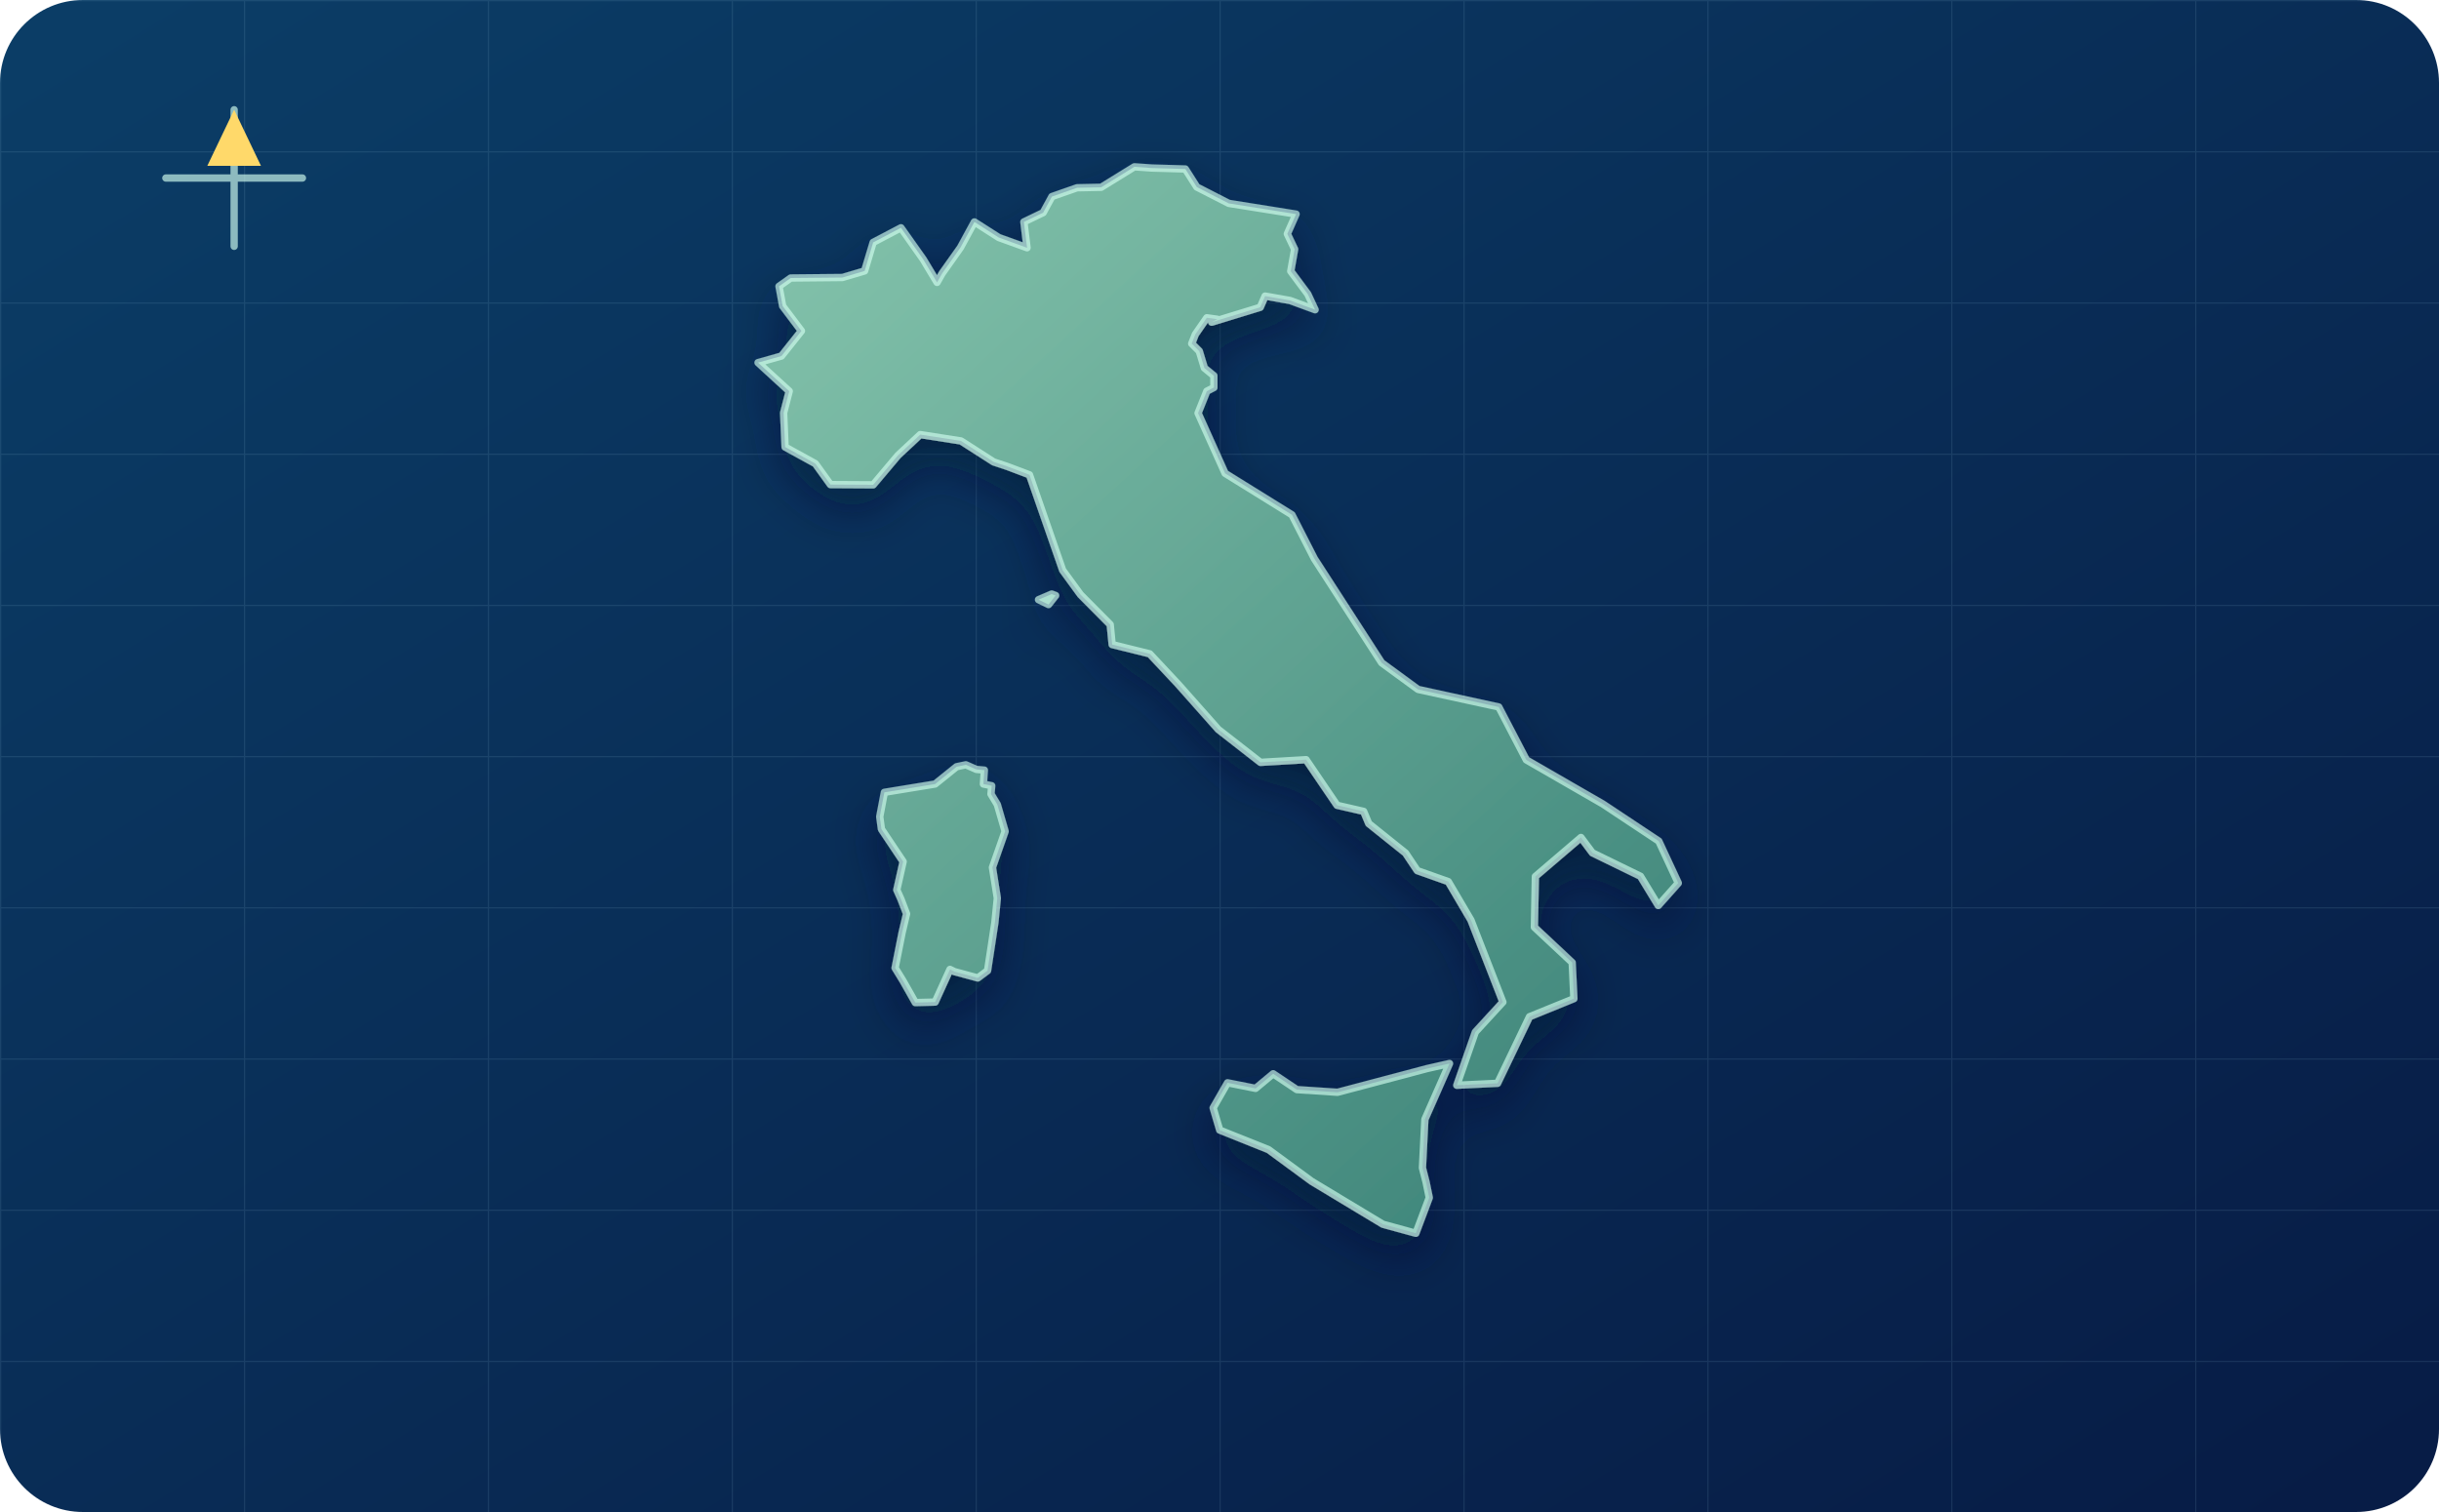
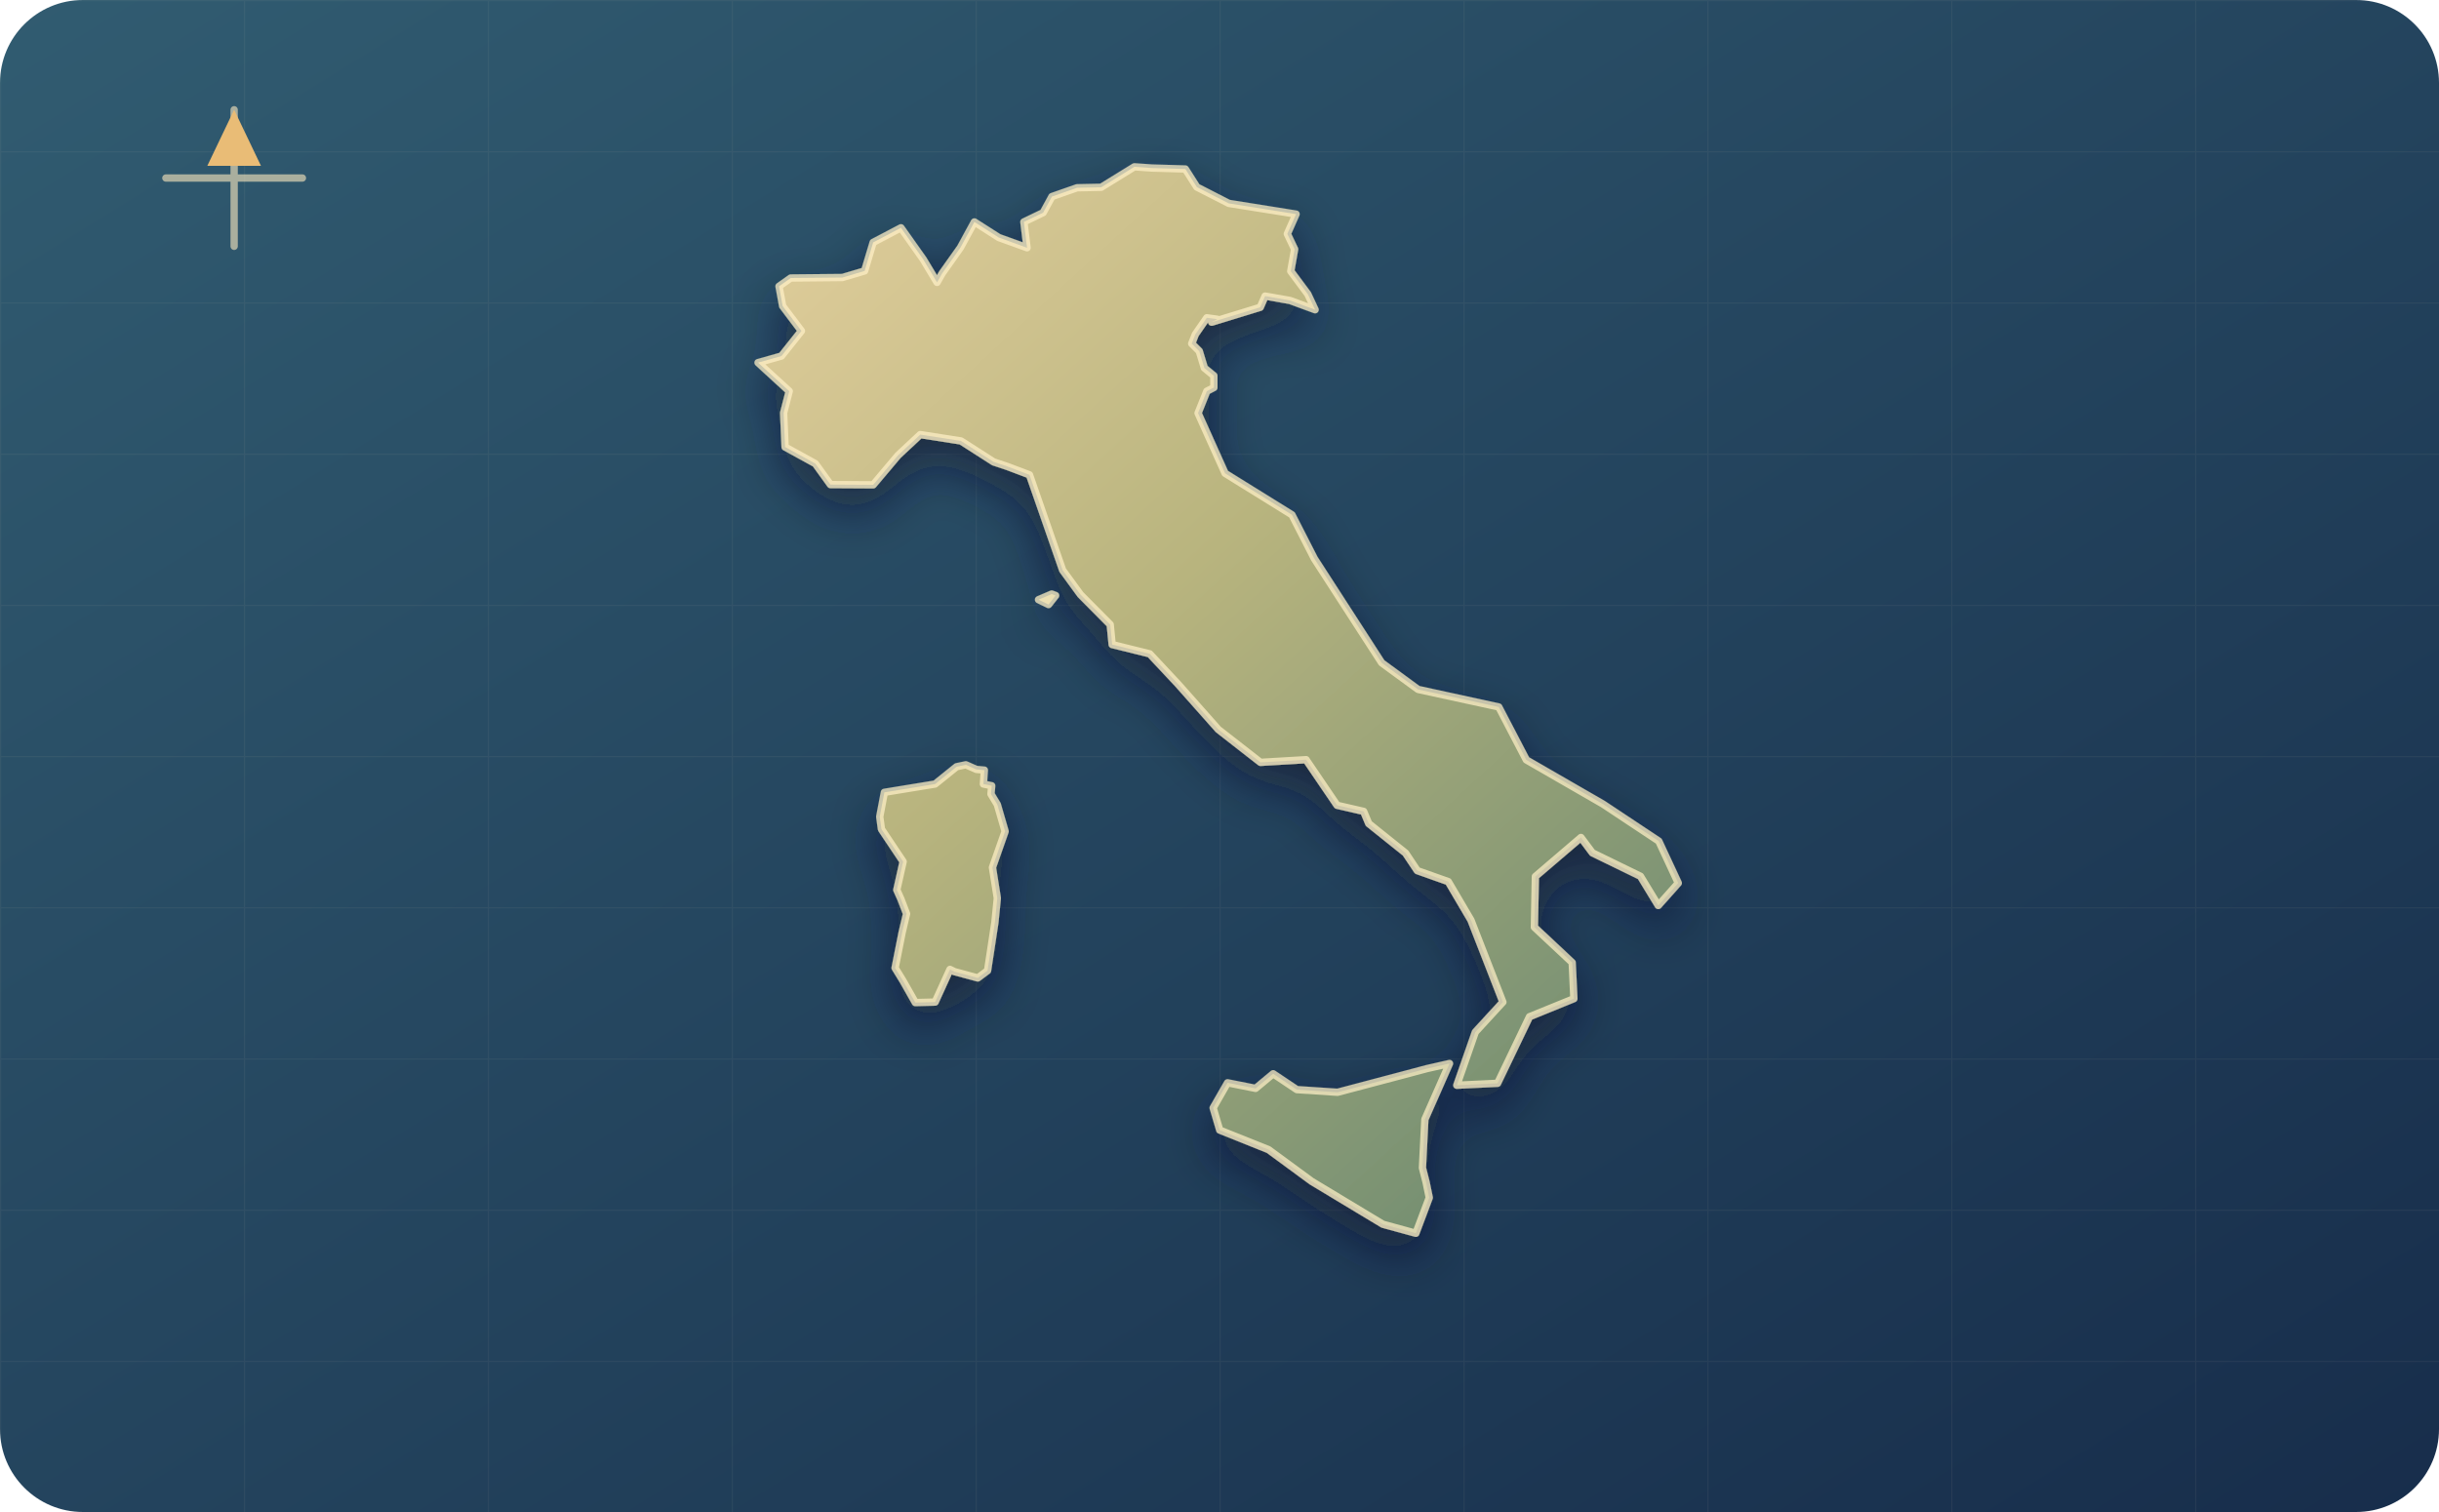
<svg xmlns="http://www.w3.org/2000/svg" viewBox="0 0 1000 620" role="img" aria-label="Nema karta Italije">
  <defs>
    <linearGradient id="sea" x1="0" y1="0" x2="1" y2="1">
-       <stop offset="0" stop-color="#0b3e67" />
-       <stop offset="1" stop-color="#071b45" />
+       <stop offset="0" stop-color="#315c71" />
+       <stop offset="1" stop-color="#172d4b" />
    </linearGradient>
    <linearGradient id="land" x1="0" y1="0" x2=".8" y2="1">
-       <stop offset="0" stop-color="#86c5ad" />
-       <stop offset="1" stop-color="#3f867b" />
+       <stop offset="0" stop-color="#e3cf9d" />
+       <stop offset=".46" stop-color="#b8b47e" />
+       <stop offset="1" stop-color="#718d71" />
    </linearGradient>
    <pattern id="grid" width="100" height="62" patternUnits="userSpaceOnUse">
-       <path d="M100 0H0V62" fill="none" stroke="#bdefff" stroke-opacity=".1" stroke-width="1" />
+       <path d="M100 0H0V62" fill="none" stroke="#f0e5c5" stroke-opacity=".055" stroke-width="1" />
    </pattern>
    <filter id="shadow" x="-10%" y="-10%" width="120%" height="120%">
-       <feDropShadow dx="0" dy="9" stdDeviation="10" flood-color="#00142f" flood-opacity=".52" />
+       <feDropShadow dx="0" dy="9" stdDeviation="10" flood-color="#11162e" flood-opacity=".58" />
    </filter>
  </defs>
  <rect width="1000" height="620" rx="34" fill="url(#sea)" />
  <rect width="1000" height="620" rx="34" fill="url(#grid)" />
-   <path d="M324.2,114.0L345.4,113.8L354.5,111.1L358.0,99.4L369.4,93.4L378.5,106.3L384.2,115.8L386.3,112.1L393.8,101.5L399.5,91.0L409.5,97.4L421.1,101.6L419.8,91.0L427.7,87.2L431.3,80.6L441.6,77.0L451.5,76.8L465.1,68.4L472.2,68.9L486.0,69.3L490.7,76.7L503.8,83.4L531.4,87.8L527.8,95.9L530.8,102.2L529.2,111.2L536.2,120.6L539.2,127.0L528.9,123.2L518.7,121.4L516.7,126.0L496.8,132.1L499.1,130.9L494.8,130.3L490.1,137.1L488.6,140.9L491.7,144.0L493.8,150.9L497.7,154.1L497.7,158.9L494.8,160.4L491.2,169.4L502.3,194.1L529.7,211.1L538.9,229.1L566.5,271.8L581.4,282.7L614.5,289.9L625.8,311.6L657.2,329.7L680.1,344.9L688.1,362.1L679.9,371.3L672.6,359.3L652.9,349.7L648.2,343.4L629.5,359.4L629.1,380.2L644.6,394.7L645.3,409.5L627.1,416.9L614.0,444.2L597.3,445.0L604.9,423.2L616.2,410.9L603.1,377.3L593.8,361.5L581.1,357.0L576.3,349.8L561.2,337.7L559.1,332.7L548.2,330.2L535.5,311.5L516.8,312.6L499.5,299.1L483.0,280.5L471.4,268.1L456.0,264.3L455.2,256.1L443.0,243.8L435.7,233.8L422.1,194.7L413.1,191.3L407.4,189.4L394.0,180.8L377.3,178.2L368.2,186.7L358.0,198.8L340.5,198.7L334.3,190.1L321.9,183.3L321.3,169.3L323.6,160.4L310.8,148.7L320.4,146.0L328.6,135.7L320.9,125.5L319.4,117.4L324.2,114.0ZM594.3,436.1L584.2,459.0L583.2,478.9L584.7,484.8L586.0,491.1L580.5,505.7L567.0,502.0L537.8,484.4L520.1,471.4L500.1,463.4L497.4,454.3L503.3,444.0L514.8,446.3L522.0,440.3L531.7,446.8L548.4,447.9L574.5,441.0L585.0,438.2L594.3,436.1ZM412.1,340.9L406.9,355.7L408.9,368.3L407.9,378.3L404.9,398.0L400.9,401.0L391.3,398.4L389.5,397.5L383.4,410.9L375.3,411.1L370.2,402.1L367.0,396.9L369.9,382.3L371.7,374.7L369.4,368.7L367.7,364.9L370.3,353.3L361.4,340.0L360.7,334.9L362.6,324.9L383.4,321.5L392.2,314.4L396.0,313.6L400.3,315.5L403.6,315.8L403.2,321.5L406.6,322.2L406.3,325.6L408.9,329.9L412.1,340.9ZM432.8,244.2L429.9,247.9L425.8,245.9L431.2,243.6L432.8,244.2Z" fill="url(#land)" stroke="#d3fff0" stroke-opacity=".64" stroke-width="3" stroke-linejoin="round" filter="url(#shadow)" />
-   <path d="M68 73h56M96 45v56" stroke="#d3fff0" stroke-opacity=".65" stroke-width="3" stroke-linecap="round" />
-   <path d="M96 45 85 68h22Z" fill="#ffd96a" />
+   <path d="M324.2,114.0L345.4,113.8L354.5,111.1L358.0,99.4L369.4,93.4L378.5,106.3L384.2,115.8L386.3,112.1L393.8,101.5L399.5,91.0L409.5,97.4L421.1,101.6L419.8,91.0L427.7,87.2L431.3,80.6L441.6,77.0L451.5,76.8L465.1,68.4L472.2,68.9L486.0,69.3L490.7,76.7L503.8,83.4L531.4,87.8L527.8,95.9L530.8,102.2L529.2,111.2L536.2,120.6L539.2,127.0L528.9,123.2L518.7,121.4L516.7,126.0L496.8,132.1L499.1,130.9L494.8,130.3L490.1,137.1L488.6,140.9L491.7,144.0L493.8,150.9L497.7,154.1L497.7,158.9L494.8,160.4L491.2,169.4L502.3,194.1L529.7,211.1L538.9,229.1L566.5,271.8L581.4,282.7L614.5,289.9L625.8,311.6L657.2,329.7L680.1,344.9L688.1,362.1L679.9,371.3L672.6,359.3L652.9,349.7L648.2,343.4L629.5,359.4L629.1,380.2L644.6,394.7L645.3,409.5L627.1,416.9L614.0,444.2L597.3,445.0L604.9,423.2L616.2,410.9L603.1,377.3L593.8,361.5L581.1,357.0L576.3,349.8L561.2,337.7L559.1,332.7L548.2,330.2L535.5,311.5L516.8,312.6L499.5,299.1L483.0,280.5L471.4,268.1L456.0,264.3L455.2,256.1L443.0,243.8L435.7,233.8L422.1,194.7L413.1,191.3L407.4,189.4L394.0,180.8L377.3,178.2L368.2,186.7L358.0,198.8L340.5,198.7L334.3,190.1L321.9,183.3L321.3,169.3L323.6,160.4L310.8,148.7L320.4,146.0L328.6,135.7L320.9,125.5L319.4,117.4L324.2,114.0ZM594.3,436.1L584.2,459.0L583.2,478.9L584.7,484.8L586.0,491.1L580.5,505.7L567.0,502.0L537.8,484.4L520.1,471.4L500.1,463.4L497.4,454.3L503.3,444.0L514.8,446.3L522.0,440.3L531.7,446.8L548.4,447.9L574.5,441.0L585.0,438.2L594.3,436.1ZM412.1,340.9L406.9,355.7L408.9,368.3L407.9,378.3L404.9,398.0L400.9,401.0L391.3,398.4L389.5,397.5L383.4,410.9L375.3,411.1L370.2,402.1L367.0,396.9L369.9,382.3L371.7,374.7L369.4,368.7L367.7,364.9L370.3,353.3L361.4,340.0L360.7,334.9L362.6,324.9L383.4,321.5L392.2,314.4L396.0,313.6L400.3,315.5L403.6,315.8L403.2,321.5L406.6,322.2L406.3,325.6L408.9,329.9L412.1,340.9ZM432.8,244.2L429.9,247.9L425.8,245.9L431.2,243.6L432.8,244.2Z" fill="url(#land)" stroke="#fff0c7" stroke-opacity=".73" stroke-width="3" stroke-linejoin="round" filter="url(#shadow)" />
+   <path d="M68 73h56M96 45v56" stroke="#f6e5bc" stroke-opacity=".62" stroke-width="3" stroke-linecap="round" />
+   <path d="M96 45 85 68h22Z" fill="#e9bc76" />
</svg>
